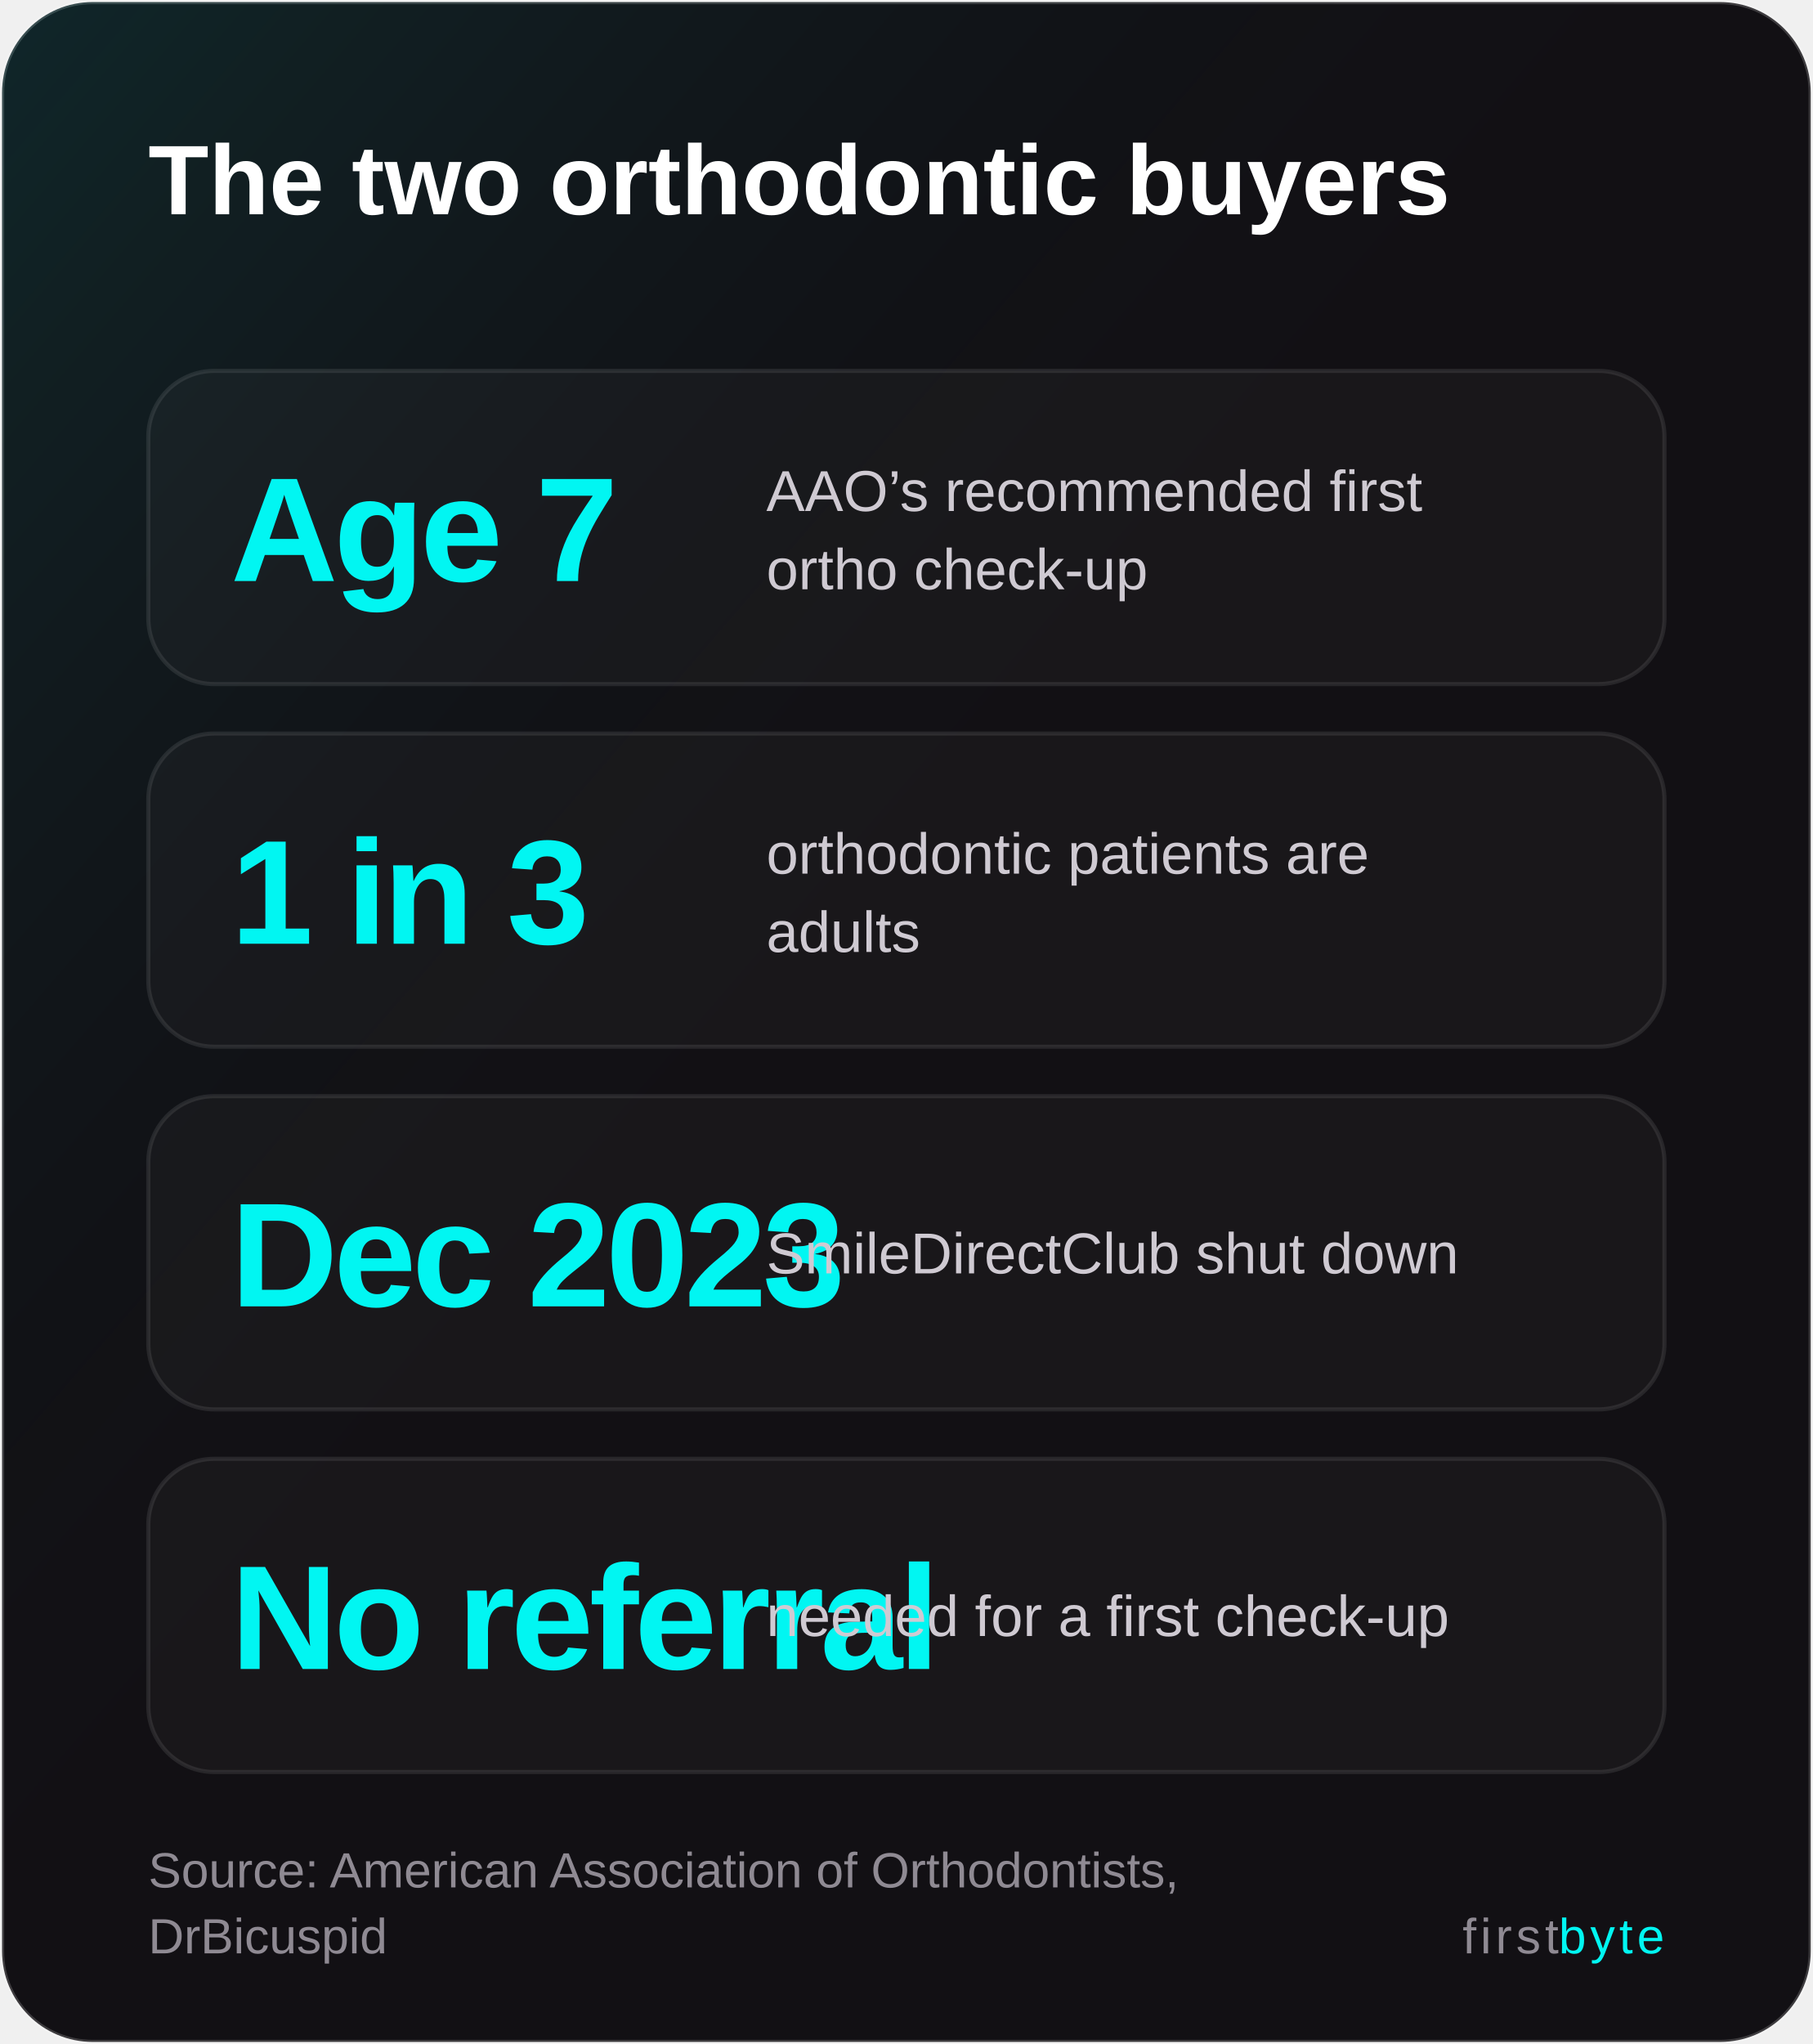
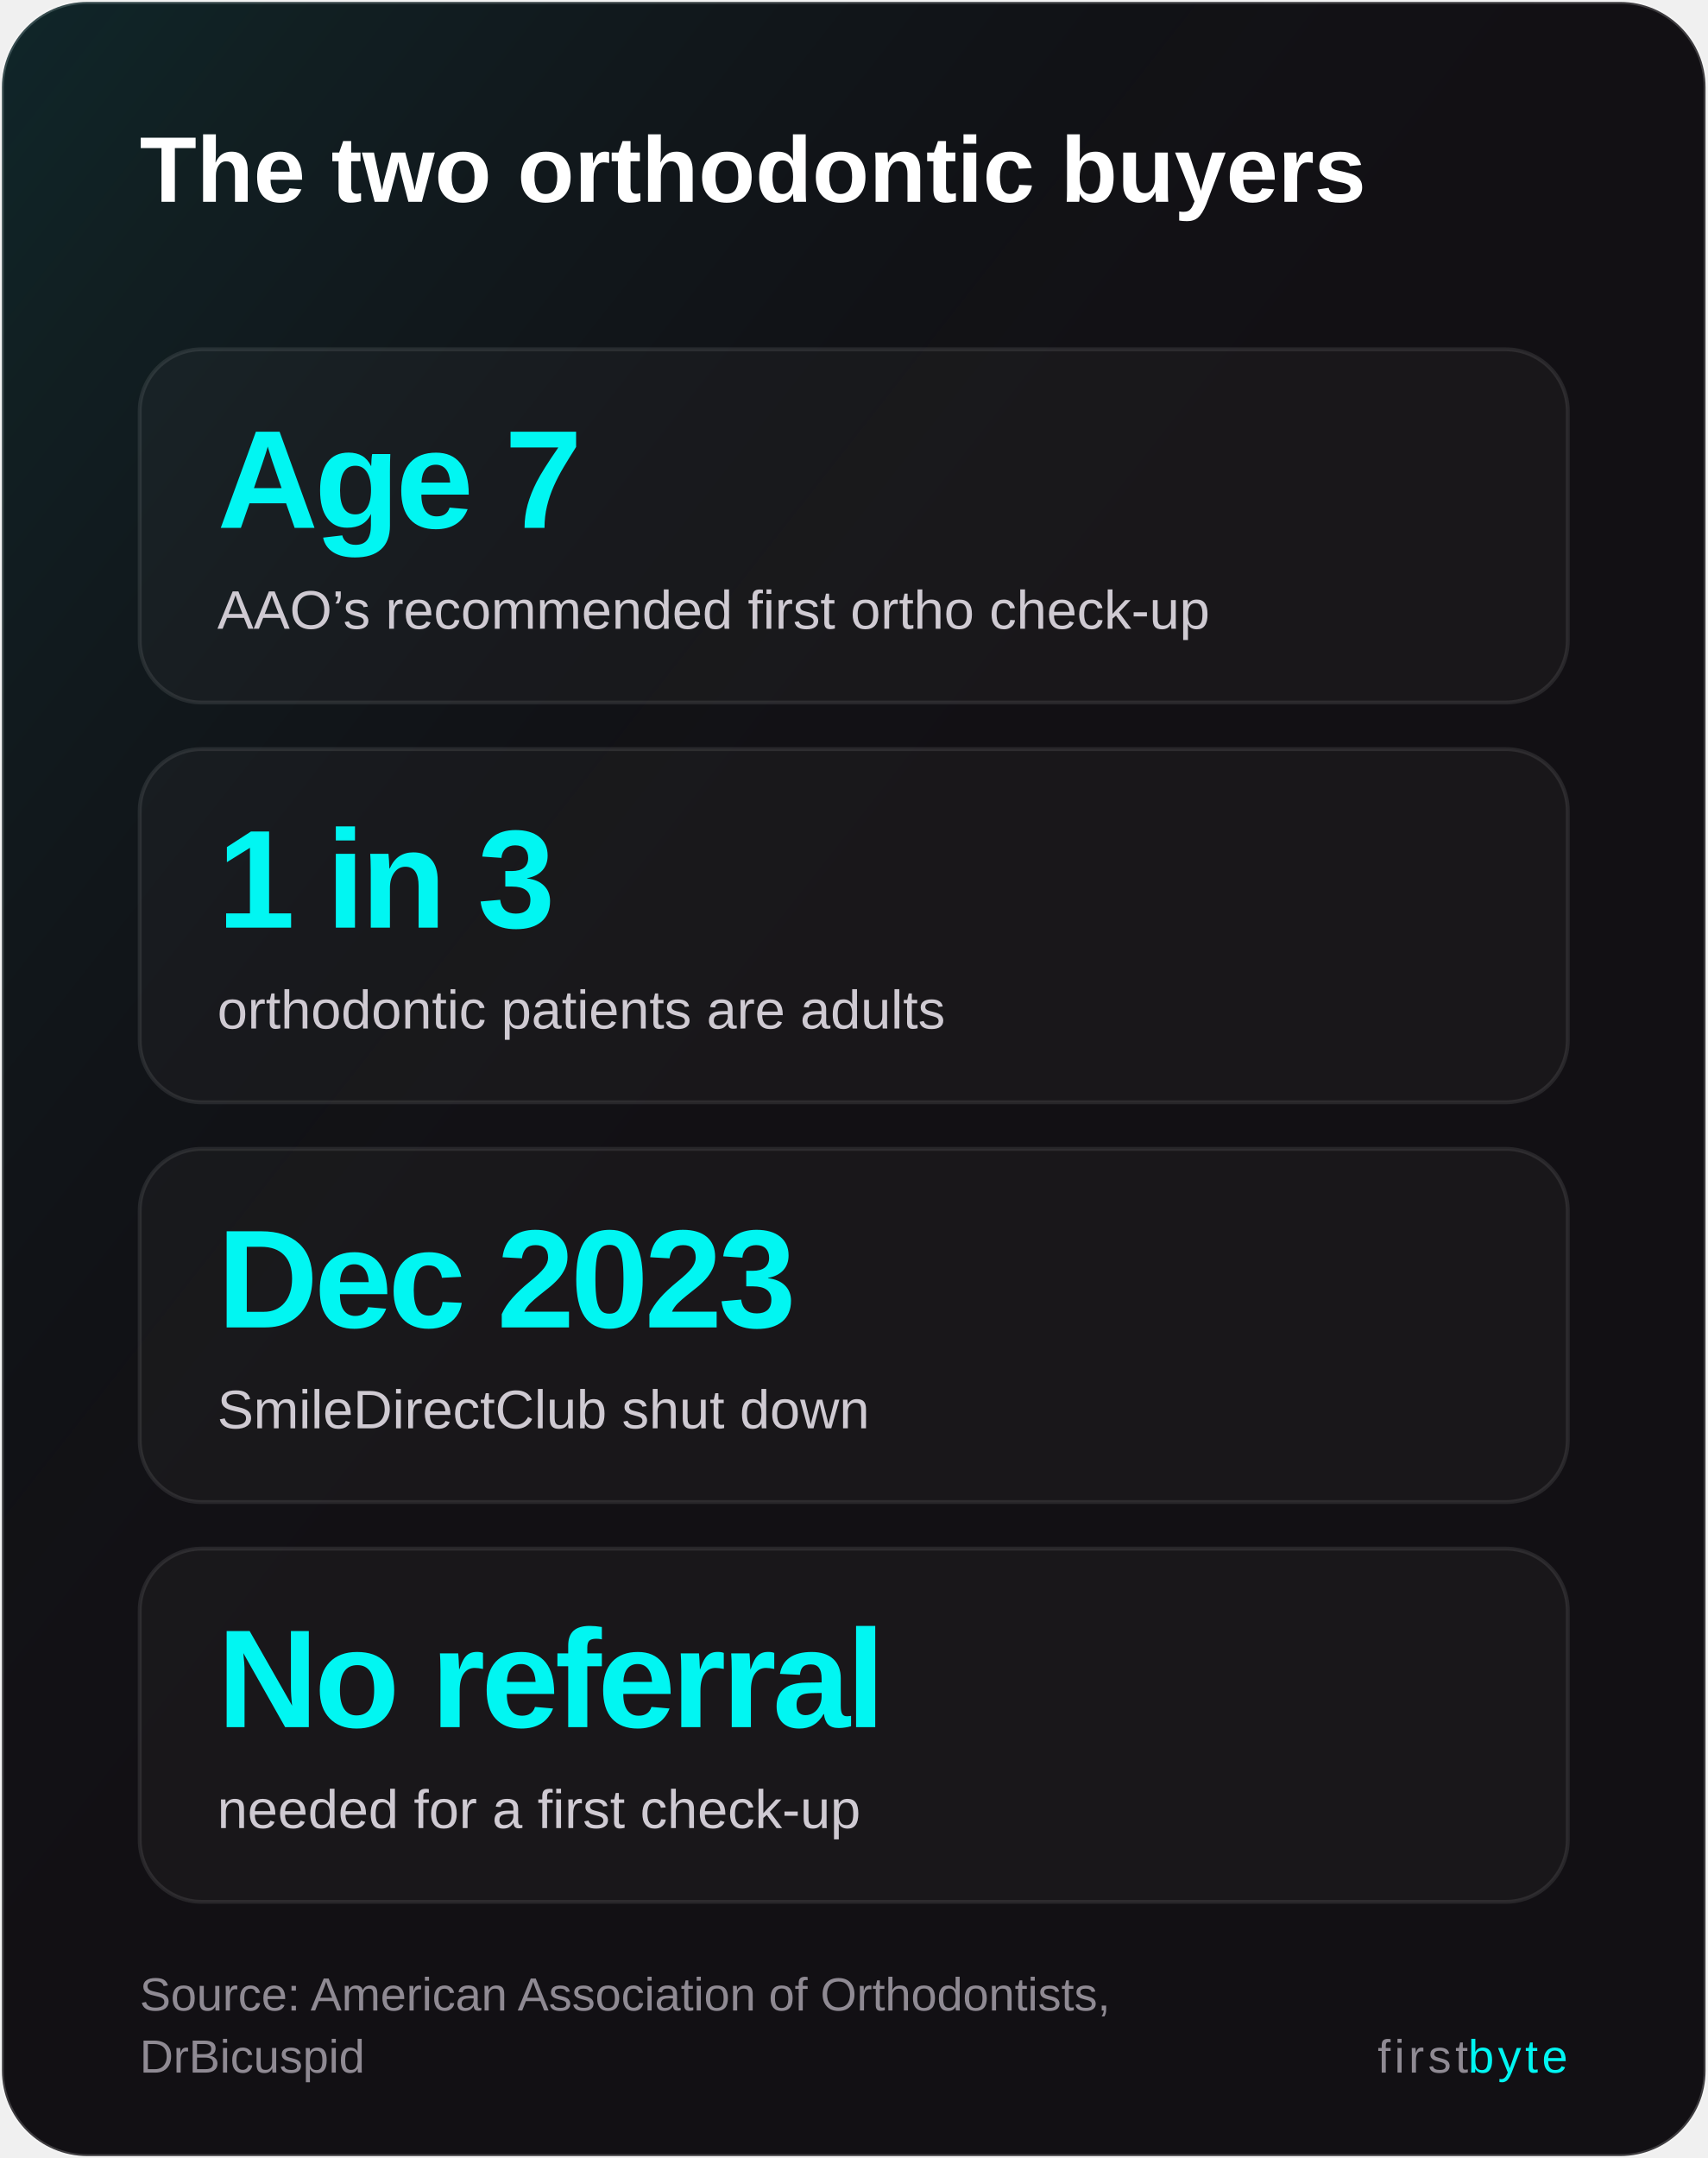
- <svg xmlns="http://www.w3.org/2000/svg" viewBox="0 0 440 496" width="440" height="496" role="img" aria-labelledby="t916198">
+ <svg xmlns="http://www.w3.org/2000/svg" viewBox="0 0 440 556" width="440" height="556" role="img" aria-labelledby="t531098">
  <defs>
-     <linearGradient id="g916198" x1="0" y1="0" x2="1" y2="1">
+     <linearGradient id="g531098" x1="0" y1="0" x2="1" y2="1">
      <stop offset="0" stop-color="#01f6f2" stop-opacity=".10" />
      <stop offset=".5" stop-color="#121014" stop-opacity="0" />
    </linearGradient>
-     <linearGradient id="bar916198" x1="0" y1="0" x2="1" y2="0">
+     <linearGradient id="bar531098" x1="0" y1="0" x2="1" y2="0">
      <stop offset="0" stop-color="#01f6f2" />
      <stop offset="1" stop-color="#3ad7ff" />
    </linearGradient>
  </defs>
-   <rect x=".5" y=".5" width="439" height="495" rx="22" fill="#121014" stroke="rgba(255,255,255,.18)" />
-   <rect x=".5" y=".5" width="439" height="495" rx="22" fill="url(#g916198)" />
+   <rect x=".5" y=".5" width="439" height="555" rx="22" fill="#121014" stroke="rgba(255,255,255,.18)" />
+   <rect x=".5" y=".5" width="439" height="555" rx="22" fill="url(#g531098)" />
  <text x="36" y="52" fill="#ffffff" font-family="'Funnel Display', Figtree, 'Helvetica Neue', Arial, sans-serif" font-size="24" font-weight="600">
    <tspan x="36" dy="0">The two orthodontic buyers</tspan>
  </text>
-   <rect x="36" y="90" width="368" height="76" rx="16" fill="rgba(255,255,255,.03)" stroke="rgba(255,255,255,.09)" />
-   <text x="56" y="141" fill="#01f6f2" font-family="'Funnel Display', Figtree, 'Helvetica Neue', Arial, sans-serif" font-size="36" font-weight="600" letter-spacing="-1">Age 7</text>
-   <text x="186" y="124" fill="#cfcad2" font-family="Figtree, 'Helvetica Neue', Arial, sans-serif" font-size="14">
-     <tspan x="186" dy="0">AAO’s recommended first</tspan>
-     <tspan x="186" dy="19">ortho check-up</tspan>
+   <rect x="36" y="90" width="368" height="91" rx="16" fill="rgba(255,255,255,.03)" stroke="rgba(255,255,255,.09)" />
+   <text x="56" y="136" fill="#01f6f2" font-family="'Funnel Display', Figtree, 'Helvetica Neue', Arial, sans-serif" font-size="36" font-weight="600" letter-spacing="-1">Age 7</text>
+   <text x="56" y="162" fill="#cfcad2" font-family="Figtree, 'Helvetica Neue', Arial, sans-serif" font-size="14">
+     <tspan x="56" dy="0">AAO’s recommended first ortho check-up</tspan>
  </text>
-   <rect x="36" y="178" width="368" height="76" rx="16" fill="rgba(255,255,255,.03)" stroke="rgba(255,255,255,.09)" />
-   <text x="56" y="229" fill="#01f6f2" font-family="'Funnel Display', Figtree, 'Helvetica Neue', Arial, sans-serif" font-size="36" font-weight="600" letter-spacing="-1">1 in 3</text>
-   <text x="186" y="212" fill="#cfcad2" font-family="Figtree, 'Helvetica Neue', Arial, sans-serif" font-size="14">
-     <tspan x="186" dy="0">orthodontic patients are</tspan>
-     <tspan x="186" dy="19">adults</tspan>
+   <rect x="36" y="193" width="368" height="91" rx="16" fill="rgba(255,255,255,.03)" stroke="rgba(255,255,255,.09)" />
+   <text x="56" y="239" fill="#01f6f2" font-family="'Funnel Display', Figtree, 'Helvetica Neue', Arial, sans-serif" font-size="36" font-weight="600" letter-spacing="-1">1 in 3</text>
+   <text x="56" y="265" fill="#cfcad2" font-family="Figtree, 'Helvetica Neue', Arial, sans-serif" font-size="14">
+     <tspan x="56" dy="0">orthodontic patients are adults</tspan>
  </text>
-   <rect x="36" y="266" width="368" height="76" rx="16" fill="rgba(255,255,255,.03)" stroke="rgba(255,255,255,.09)" />
-   <text x="56" y="317" fill="#01f6f2" font-family="'Funnel Display', Figtree, 'Helvetica Neue', Arial, sans-serif" font-size="36" font-weight="600" letter-spacing="-1">Dec 2023</text>
-   <text x="186" y="309" fill="#cfcad2" font-family="Figtree, 'Helvetica Neue', Arial, sans-serif" font-size="14">
-     <tspan x="186" dy="0">SmileDirectClub shut down</tspan>
+   <rect x="36" y="296" width="368" height="91" rx="16" fill="rgba(255,255,255,.03)" stroke="rgba(255,255,255,.09)" />
+   <text x="56" y="342" fill="#01f6f2" font-family="'Funnel Display', Figtree, 'Helvetica Neue', Arial, sans-serif" font-size="36" font-weight="600" letter-spacing="-1">Dec 2023</text>
+   <text x="56" y="368" fill="#cfcad2" font-family="Figtree, 'Helvetica Neue', Arial, sans-serif" font-size="14">
+     <tspan x="56" dy="0">SmileDirectClub shut down</tspan>
  </text>
-   <rect x="36" y="354" width="368" height="76" rx="16" fill="rgba(255,255,255,.03)" stroke="rgba(255,255,255,.09)" />
-   <text x="56" y="405" fill="#01f6f2" font-family="'Funnel Display', Figtree, 'Helvetica Neue', Arial, sans-serif" font-size="36" font-weight="600" letter-spacing="-1">No referral</text>
-   <text x="186" y="397" fill="#cfcad2" font-family="Figtree, 'Helvetica Neue', Arial, sans-serif" font-size="14">
-     <tspan x="186" dy="0">needed for a first check-up</tspan>
+   <rect x="36" y="399" width="368" height="91" rx="16" fill="rgba(255,255,255,.03)" stroke="rgba(255,255,255,.09)" />
+   <text x="56" y="445" fill="#01f6f2" font-family="'Funnel Display', Figtree, 'Helvetica Neue', Arial, sans-serif" font-size="36" font-weight="600" letter-spacing="-1">No referral</text>
+   <text x="56" y="471" fill="#cfcad2" font-family="Figtree, 'Helvetica Neue', Arial, sans-serif" font-size="14">
+     <tspan x="56" dy="0">needed for a first check-up</tspan>
  </text>
-   <text x="36" y="458" fill="#8f8a93" font-family="Figtree, 'Helvetica Neue', Arial, sans-serif" font-size="12">
+   <text x="36" y="518" fill="#8f8a93" font-family="Figtree, 'Helvetica Neue', Arial, sans-serif" font-size="12">
    <tspan x="36" dy="0">Source: American Association of Orthodontists,</tspan>
    <tspan x="36" dy="16">DrBicuspid</tspan>
  </text>
-   <text x="404" y="474" text-anchor="end" fill="#8f8a93" font-family="'Funnel Display', Figtree, 'Helvetica Neue', Arial, sans-serif" font-size="12" letter-spacing="1">first<tspan fill="#01f6f2">byte</tspan>
+   <text x="404" y="534" text-anchor="end" fill="#8f8a93" font-family="'Funnel Display', Figtree, 'Helvetica Neue', Arial, sans-serif" font-size="12" letter-spacing="1">first<tspan fill="#01f6f2">byte</tspan>
  </text>
</svg>
